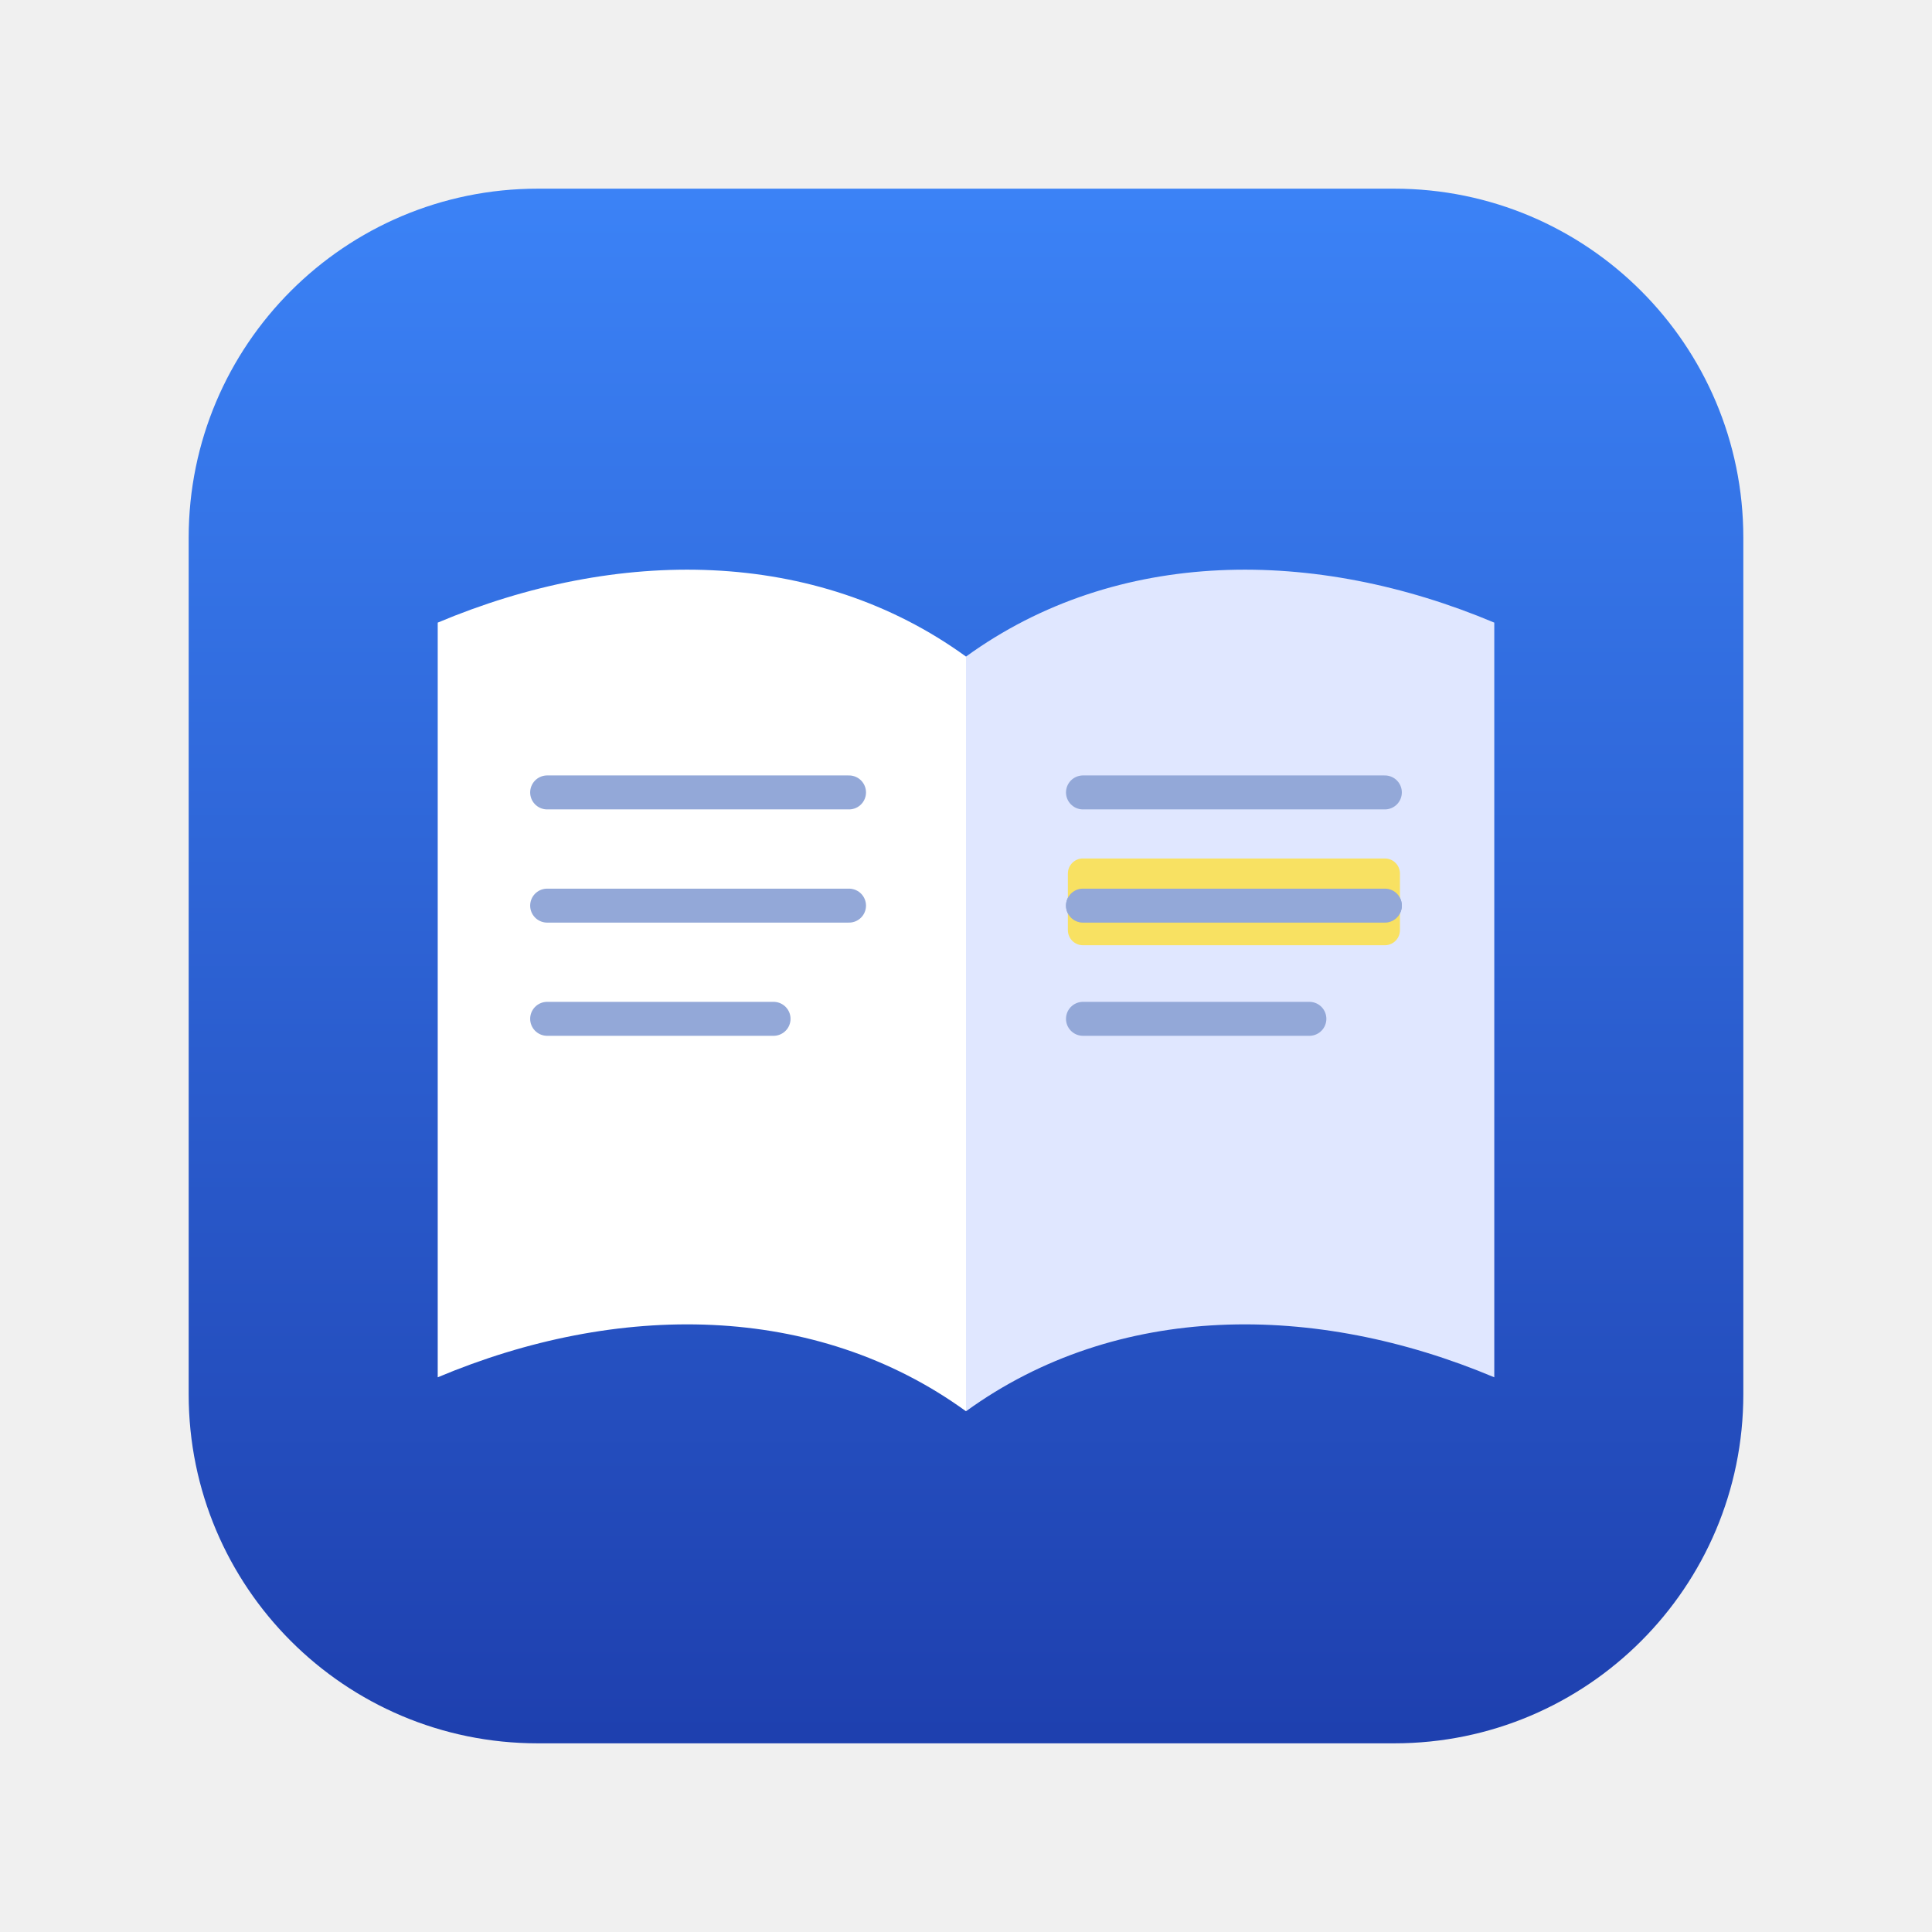
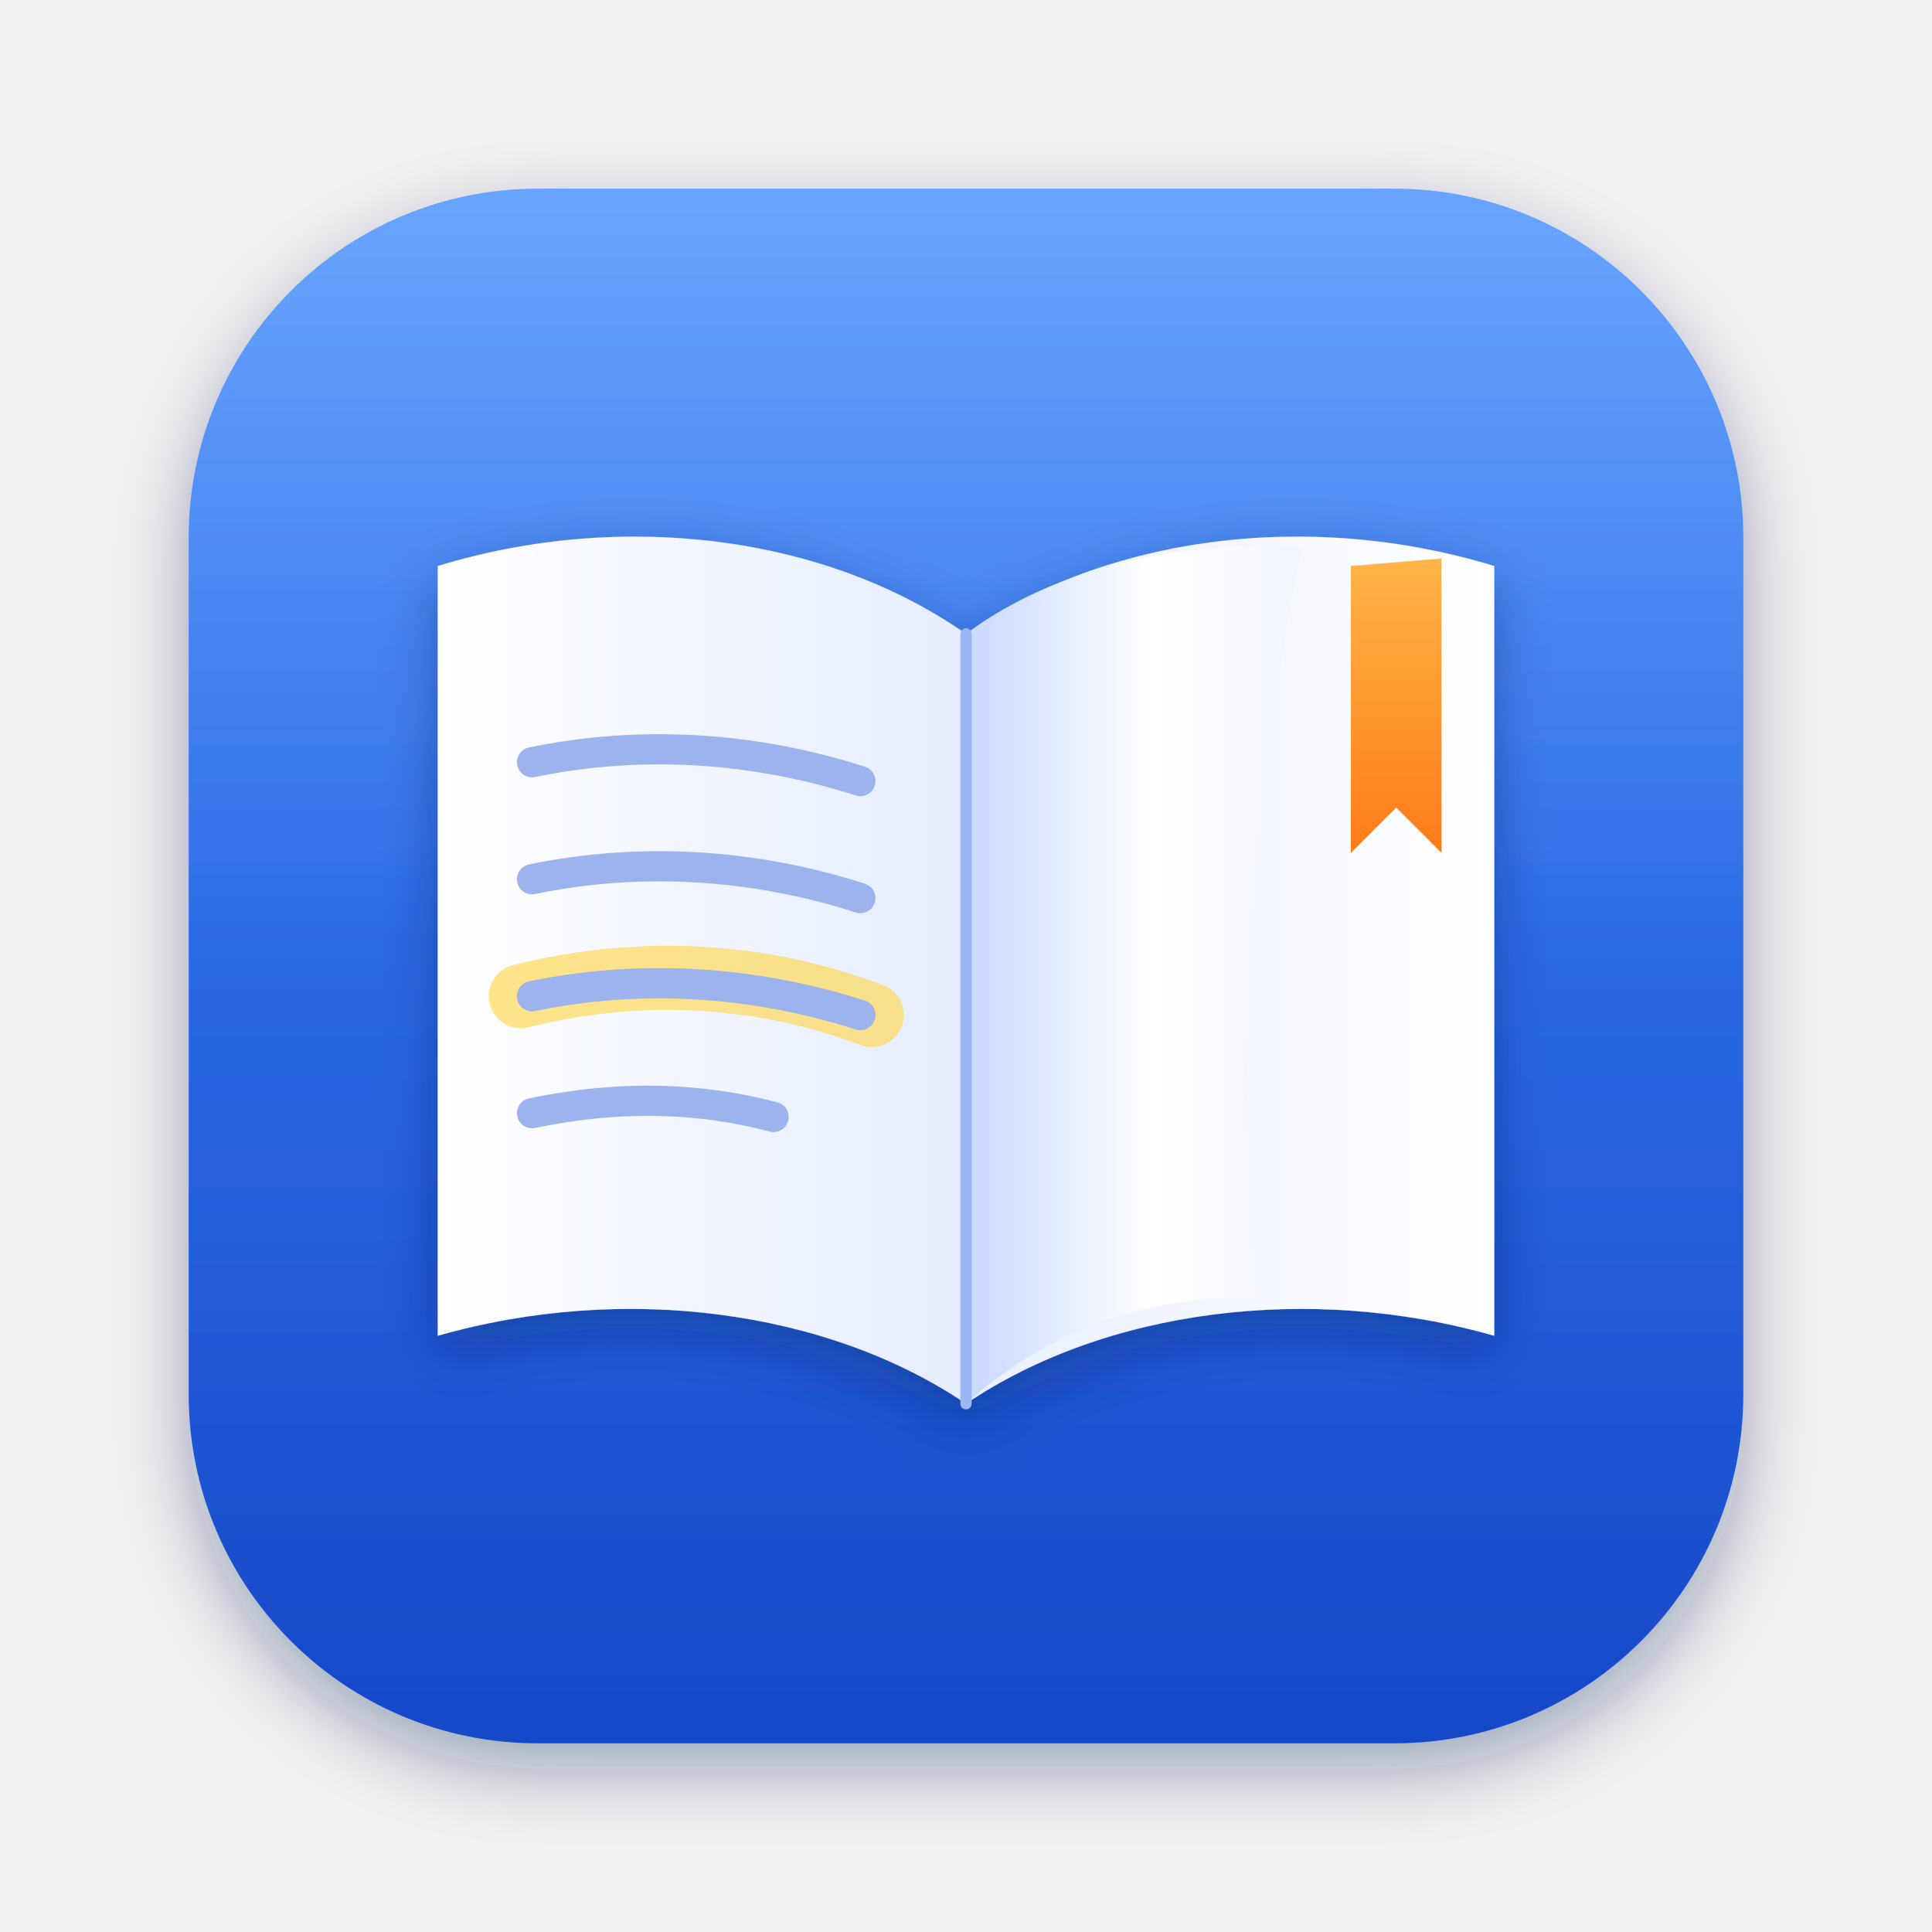
<svg xmlns="http://www.w3.org/2000/svg" width="1024" height="1024" viewBox="0 0 1024 1024">
  <defs>
-     <linearGradient id="bg" x1="0" y1="0" x2="0" y2="1">
-       <stop offset="0" stop-color="#3b82f6" />
-       <stop offset="1" stop-color="#1e40af" />
+     <linearGradient id="tile" x1="0" y1="0" x2="0" y2="1">
+       <stop offset="0" stop-color="#3D8BFF" />
+       <stop offset="1" stop-color="#1748C9" />
    </linearGradient>
+     <linearGradient id="sheen" x1="0" y1="0" x2="0" y2="1">
+       <stop offset="0" stop-color="#FFFFFF" stop-opacity="0.22" />
+       <stop offset="0.5" stop-color="#FFFFFF" stop-opacity="0" />
+     </linearGradient>
+     <linearGradient id="leftPage" x1="0" y1="0" x2="1" y2="0">
+       <stop offset="0" stop-color="#FFFFFF" />
+       <stop offset="1" stop-color="#E4ECFF" />
+     </linearGradient>
+     <linearGradient id="rightPage" x1="1" y1="0" x2="0" y2="0">
+       <stop offset="0" stop-color="#FFFFFF" />
+       <stop offset="1" stop-color="#E9EFFF" />
+     </linearGradient>
+     <linearGradient id="turning" x1="0" y1="0" x2="1" y2="0">
+       <stop offset="0" stop-color="#C9D8FF" />
+       <stop offset="0.55" stop-color="#FFFFFF" />
+       <stop offset="1" stop-color="#F3F6FF" />
+     </linearGradient>
+     <linearGradient id="ribbon" x1="0" y1="0" x2="0" y2="1">
+       <stop offset="0" stop-color="#FFB547" />
+       <stop offset="1" stop-color="#FF7A1A" />
+     </linearGradient>
+     <filter id="drop" x="-10%" y="-10%" width="120%" height="125%">
+       <feDropShadow dx="0" dy="14" stdDeviation="18" flood-color="#0A1F5C" flood-opacity="0.35" />
+     </filter>
+     <filter id="soft" x="-20%" y="-20%" width="140%" height="160%">
+       <feDropShadow dx="0" dy="10" stdDeviation="14" flood-color="#06164A" flood-opacity="0.35" />
+     </filter>
  </defs>
-   <rect x="100" y="100" width="824" height="824" rx="185" fill="url(#bg)" />
-   <path d="M232 330c95-40 200-40 280 18v400c-80-58-185-58-280-18z" fill="#fff" />
-   <path d="M792 330c-95-40-200-40-280 18v400c80-58 185-58 280-18z" fill="#e0e7ff" />
-   <path d="M290 420h160M290 480h160M290 540h120M574 420h160M574 480h160M574 540h120" stroke="#93a8d8" stroke-width="18" stroke-linecap="round" />
-   <rect x="566" y="455" width="176" height="46" rx="8" fill="#fde047" opacity=".85" />
-   <path d="M574 480h160" stroke="#93a8d8" stroke-width="18" stroke-linecap="round" />
+   <rect x="100" y="100" width="824" height="824" rx="185" fill="url(#tile)" filter="url(#drop)" />
+   <rect x="100" y="100" width="824" height="824" rx="185" fill="url(#sheen)" />
+   <g filter="url(#soft)">
+     <path d="M512 336 C 438 284 330 270 232 300 L 232 708 C 330 680 438 694 512 744 Z" fill="url(#leftPage)" />
+     <path d="M512 336 C 586 284 694 270 792 300 L 792 708 C 694 680 586 694 512 744 Z" fill="url(#rightPage)" />
+     <path d="M512 336 C 560 300 628 286 690 290 C 664 420 652 560 666 688 C 604 686 552 708 512 744 Z" fill="url(#turning)" />
+   </g>
+   <path d="M512 336 L 512 744" stroke="#9DB6F5" stroke-width="6" stroke-linecap="round" />
+   <g stroke="#9CB3EE" stroke-width="16" stroke-linecap="round" fill="none">
+     <path d="M282 404 C 340 392 400 396 456 414" />
+     <path d="M282 466 C 340 454 400 458 456 476" />
+     <path d="M282 528 C 340 516 400 520 456 538" />
+     <path d="M282 590 C 330 580 372 582 410 592" />
+   </g>
+   <path d="M276 528 C 340 512 404 516 462 538" stroke="#FFD84D" stroke-opacity="0.65" stroke-width="34" stroke-linecap="round" fill="none" />
+   <path d="M282 528 C 340 516 400 520 456 538" stroke="#9CB3EE" stroke-width="16" stroke-linecap="round" fill="none" />
+   <path d="M716 300 L 764 296 L 764 452 L 740 428 L 716 452 Z" fill="url(#ribbon)" />
</svg>
